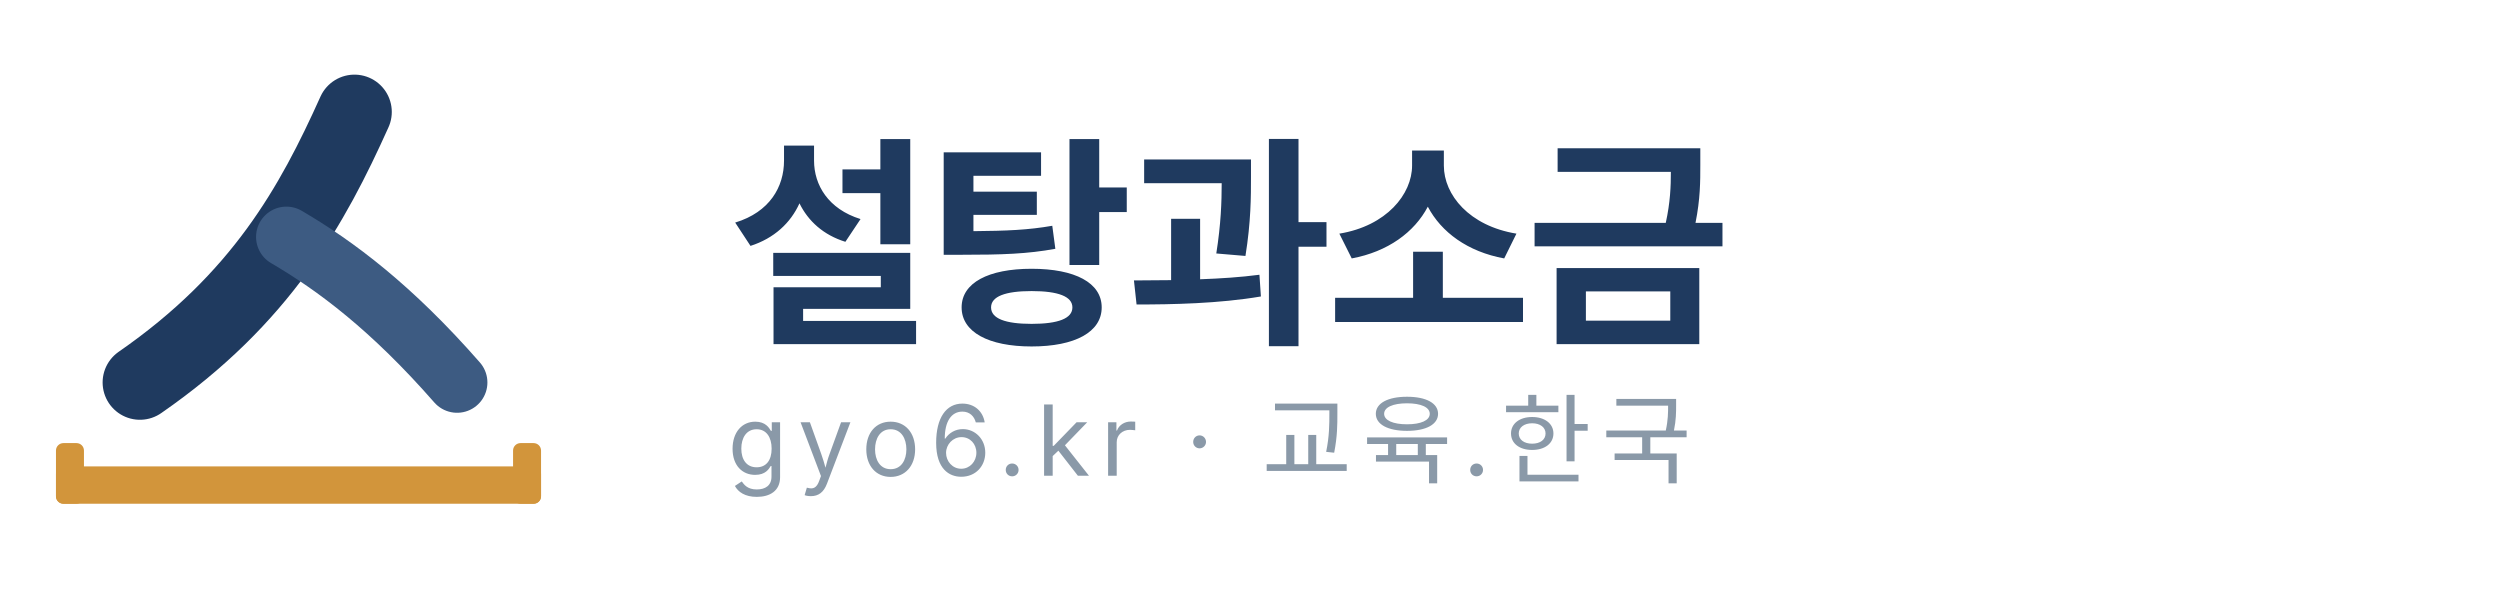
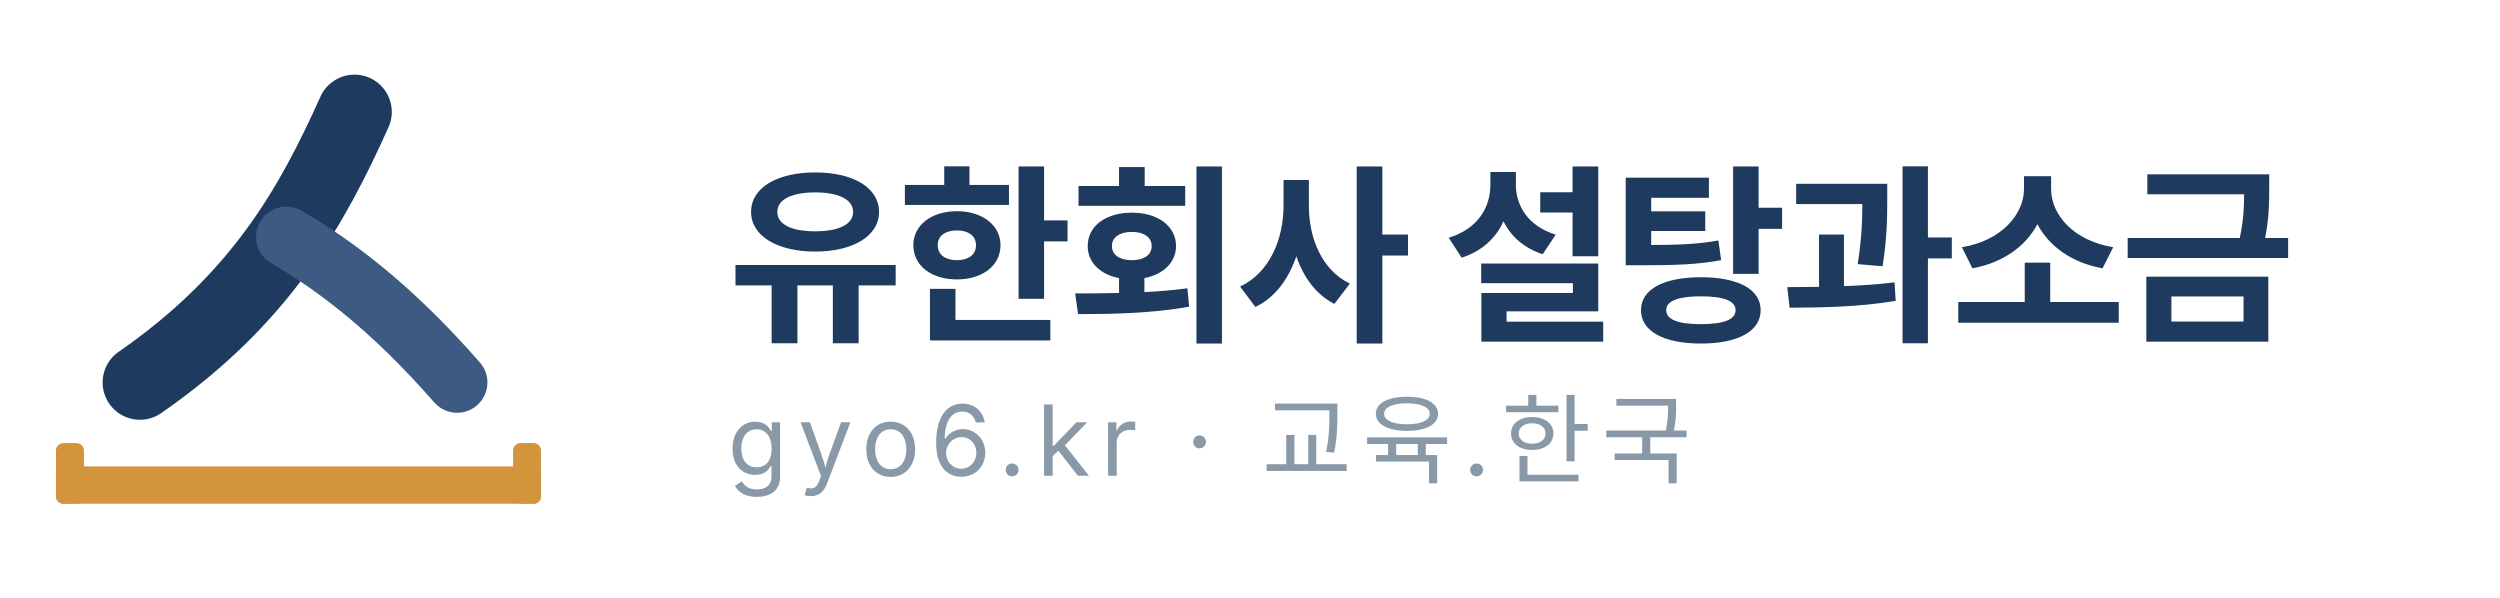
- <svg xmlns="http://www.w3.org/2000/svg" viewBox="0 0 268 64" role="img" aria-label="설탕과소금">
+ <svg xmlns="http://www.w3.org/2000/svg" viewBox="0 0 268 64" role="img" aria-label="유한회사 설탕과소금">
  <path d="M38 12 C33.5 22 28 32 15 41" fill="none" stroke="#1F3A5F" stroke-width="8" stroke-linecap="round" />
  <path d="M30.7 25.4 C36 28.5 42 33 49 41" fill="none" stroke="#3D5B82" stroke-width="6.5" stroke-linecap="round" />
  <rect x="6" y="50" width="52" height="4" rx="0.8" fill="#D2953B" />
  <rect x="6" y="47.5" width="3" height="6.5" rx="0.8" fill="#D2953B" />
  <rect x="55" y="47.5" width="3" height="6.5" rx="0.8" fill="#D2953B" />
-   <text x="78" y="35" font-family="system-ui, -apple-system, 'Malgun Gothic', 'Apple SD Gothic Neo', sans-serif" font-size="24" font-weight="700" letter-spacing="-0.7" fill="#1F3A5F">설탕과소금</text>
+   <text x="78" y="35" font-family="system-ui, -apple-system, 'Malgun Gothic', 'Apple SD Gothic Neo', sans-serif" font-size="20.5" font-weight="700" letter-spacing="-0.7" fill="#1F3A5F">유한회사 설탕과소금</text>
  <text x="78" y="51" font-family="system-ui, -apple-system, 'Malgun Gothic', 'Apple SD Gothic Neo', sans-serif" font-size="10.5" letter-spacing="1.1" fill="#8A99A8">gyo6.kr · 교육.한국</text>
</svg>
